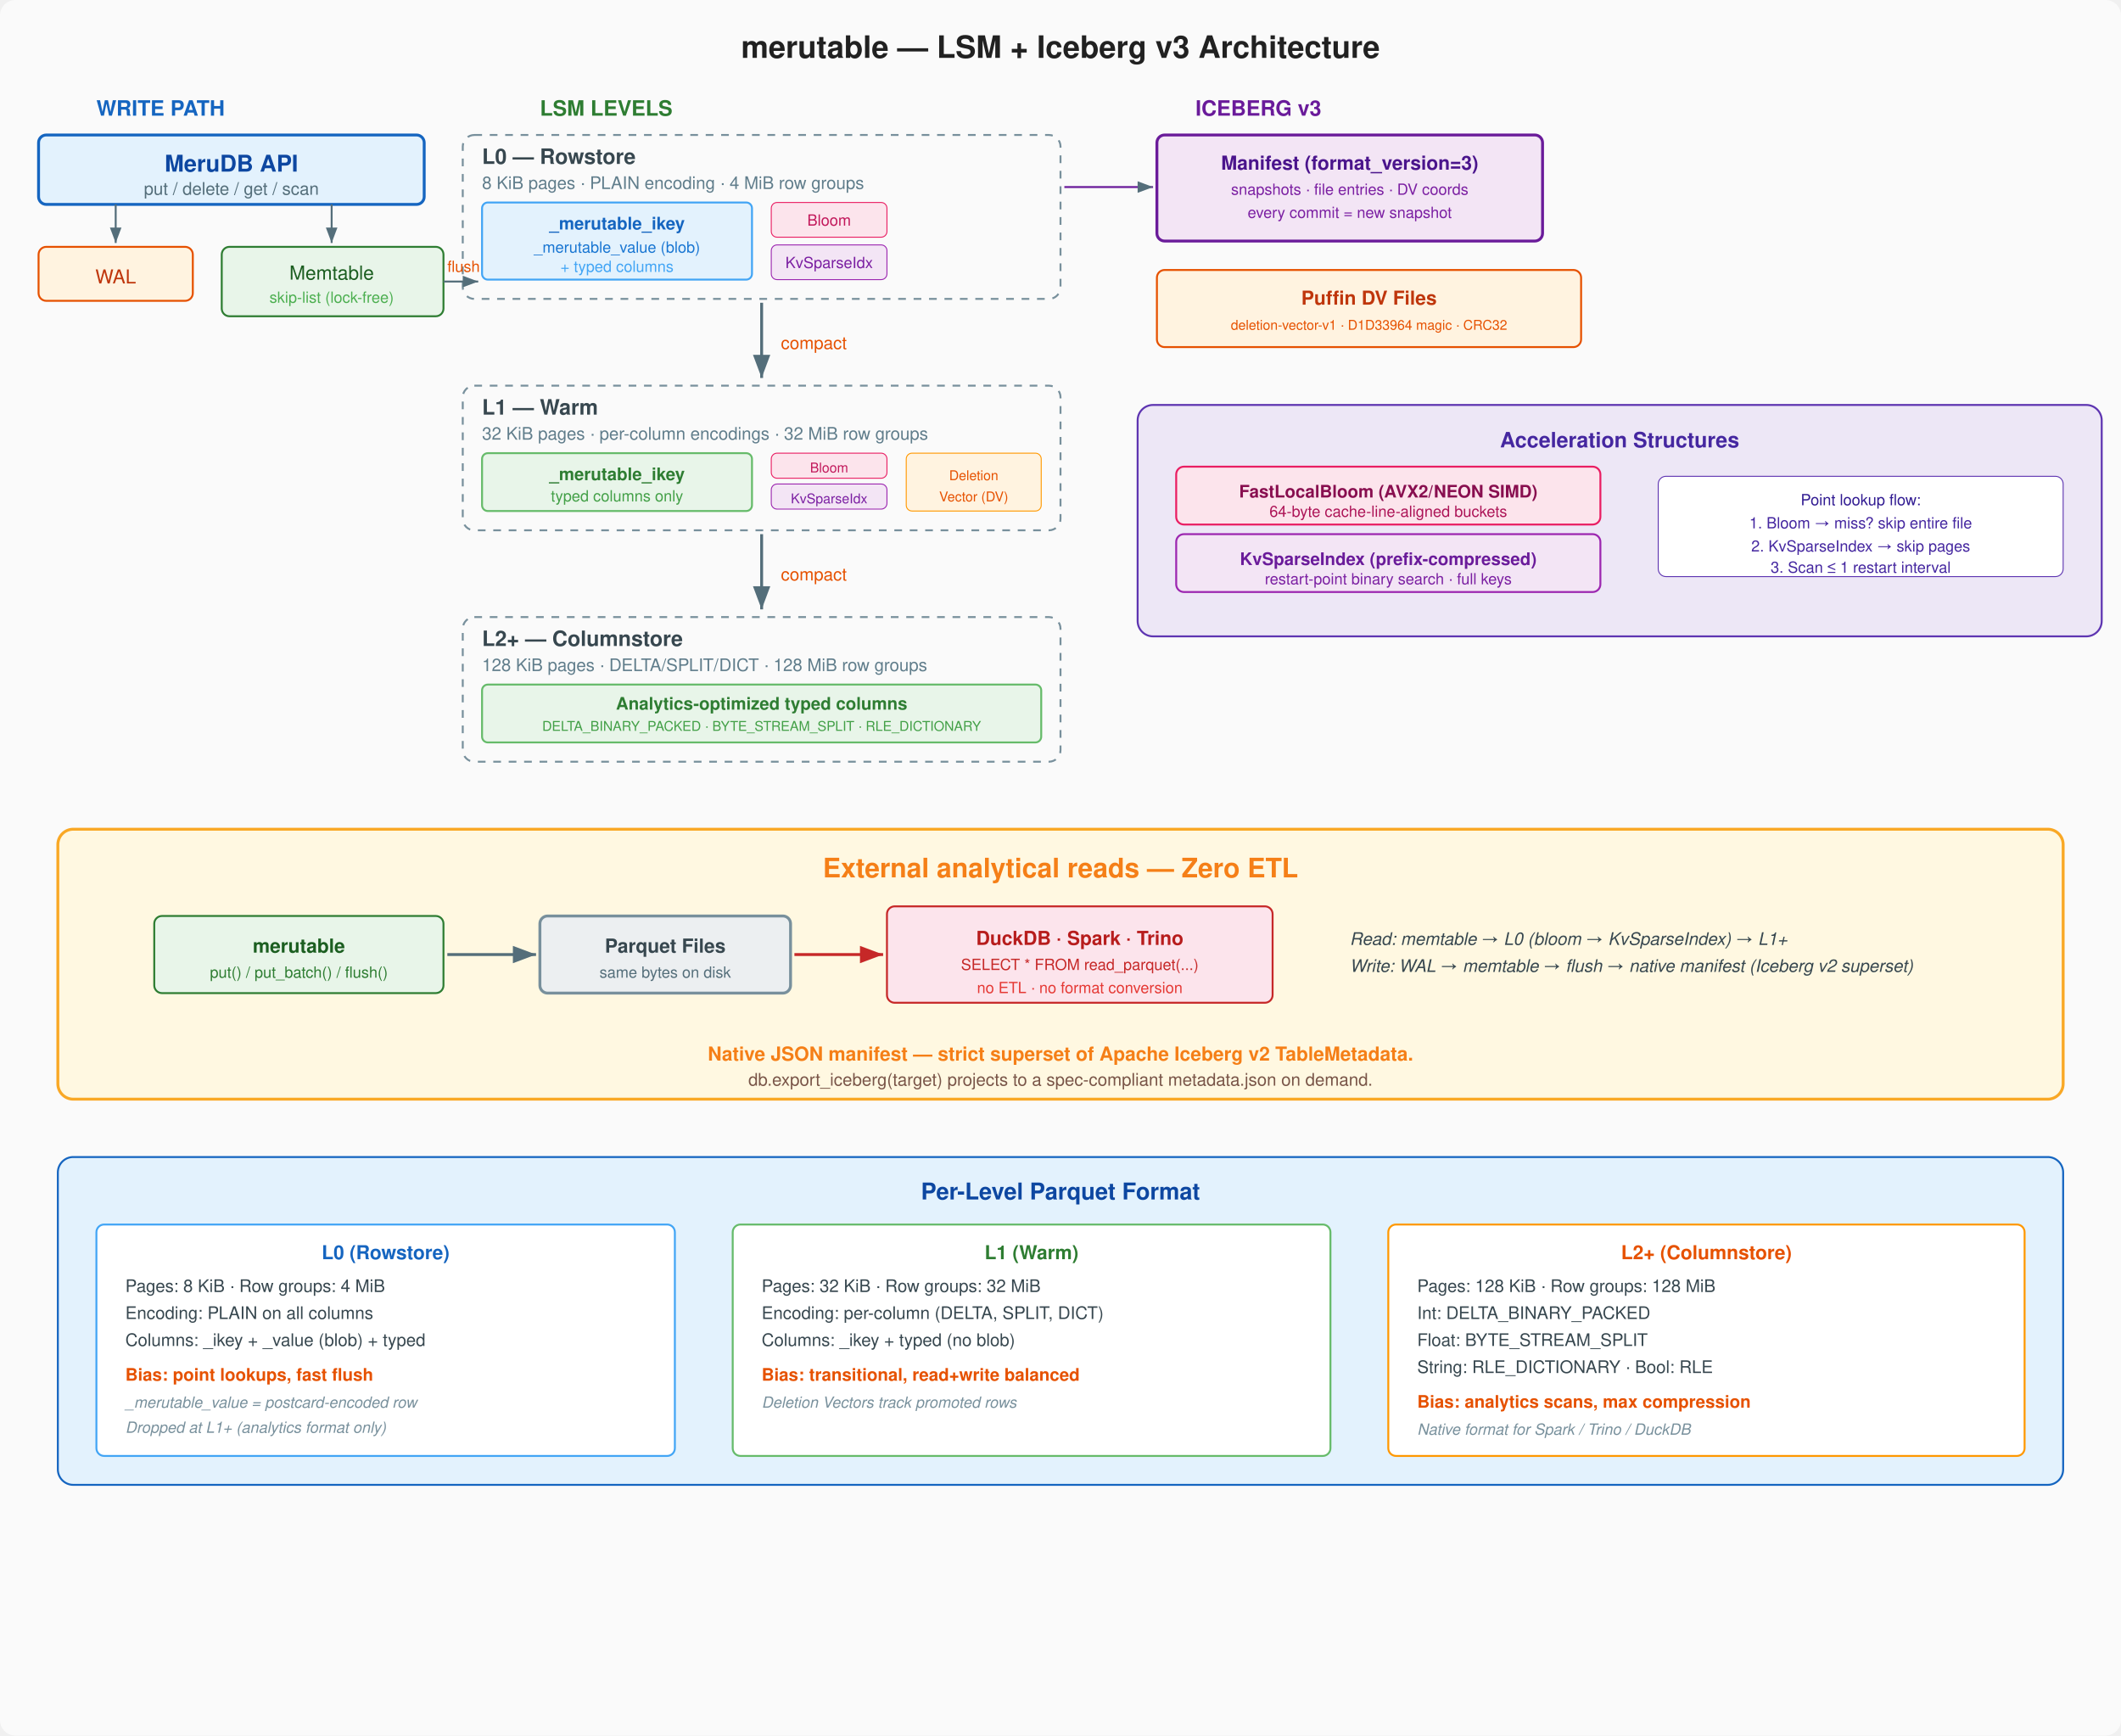
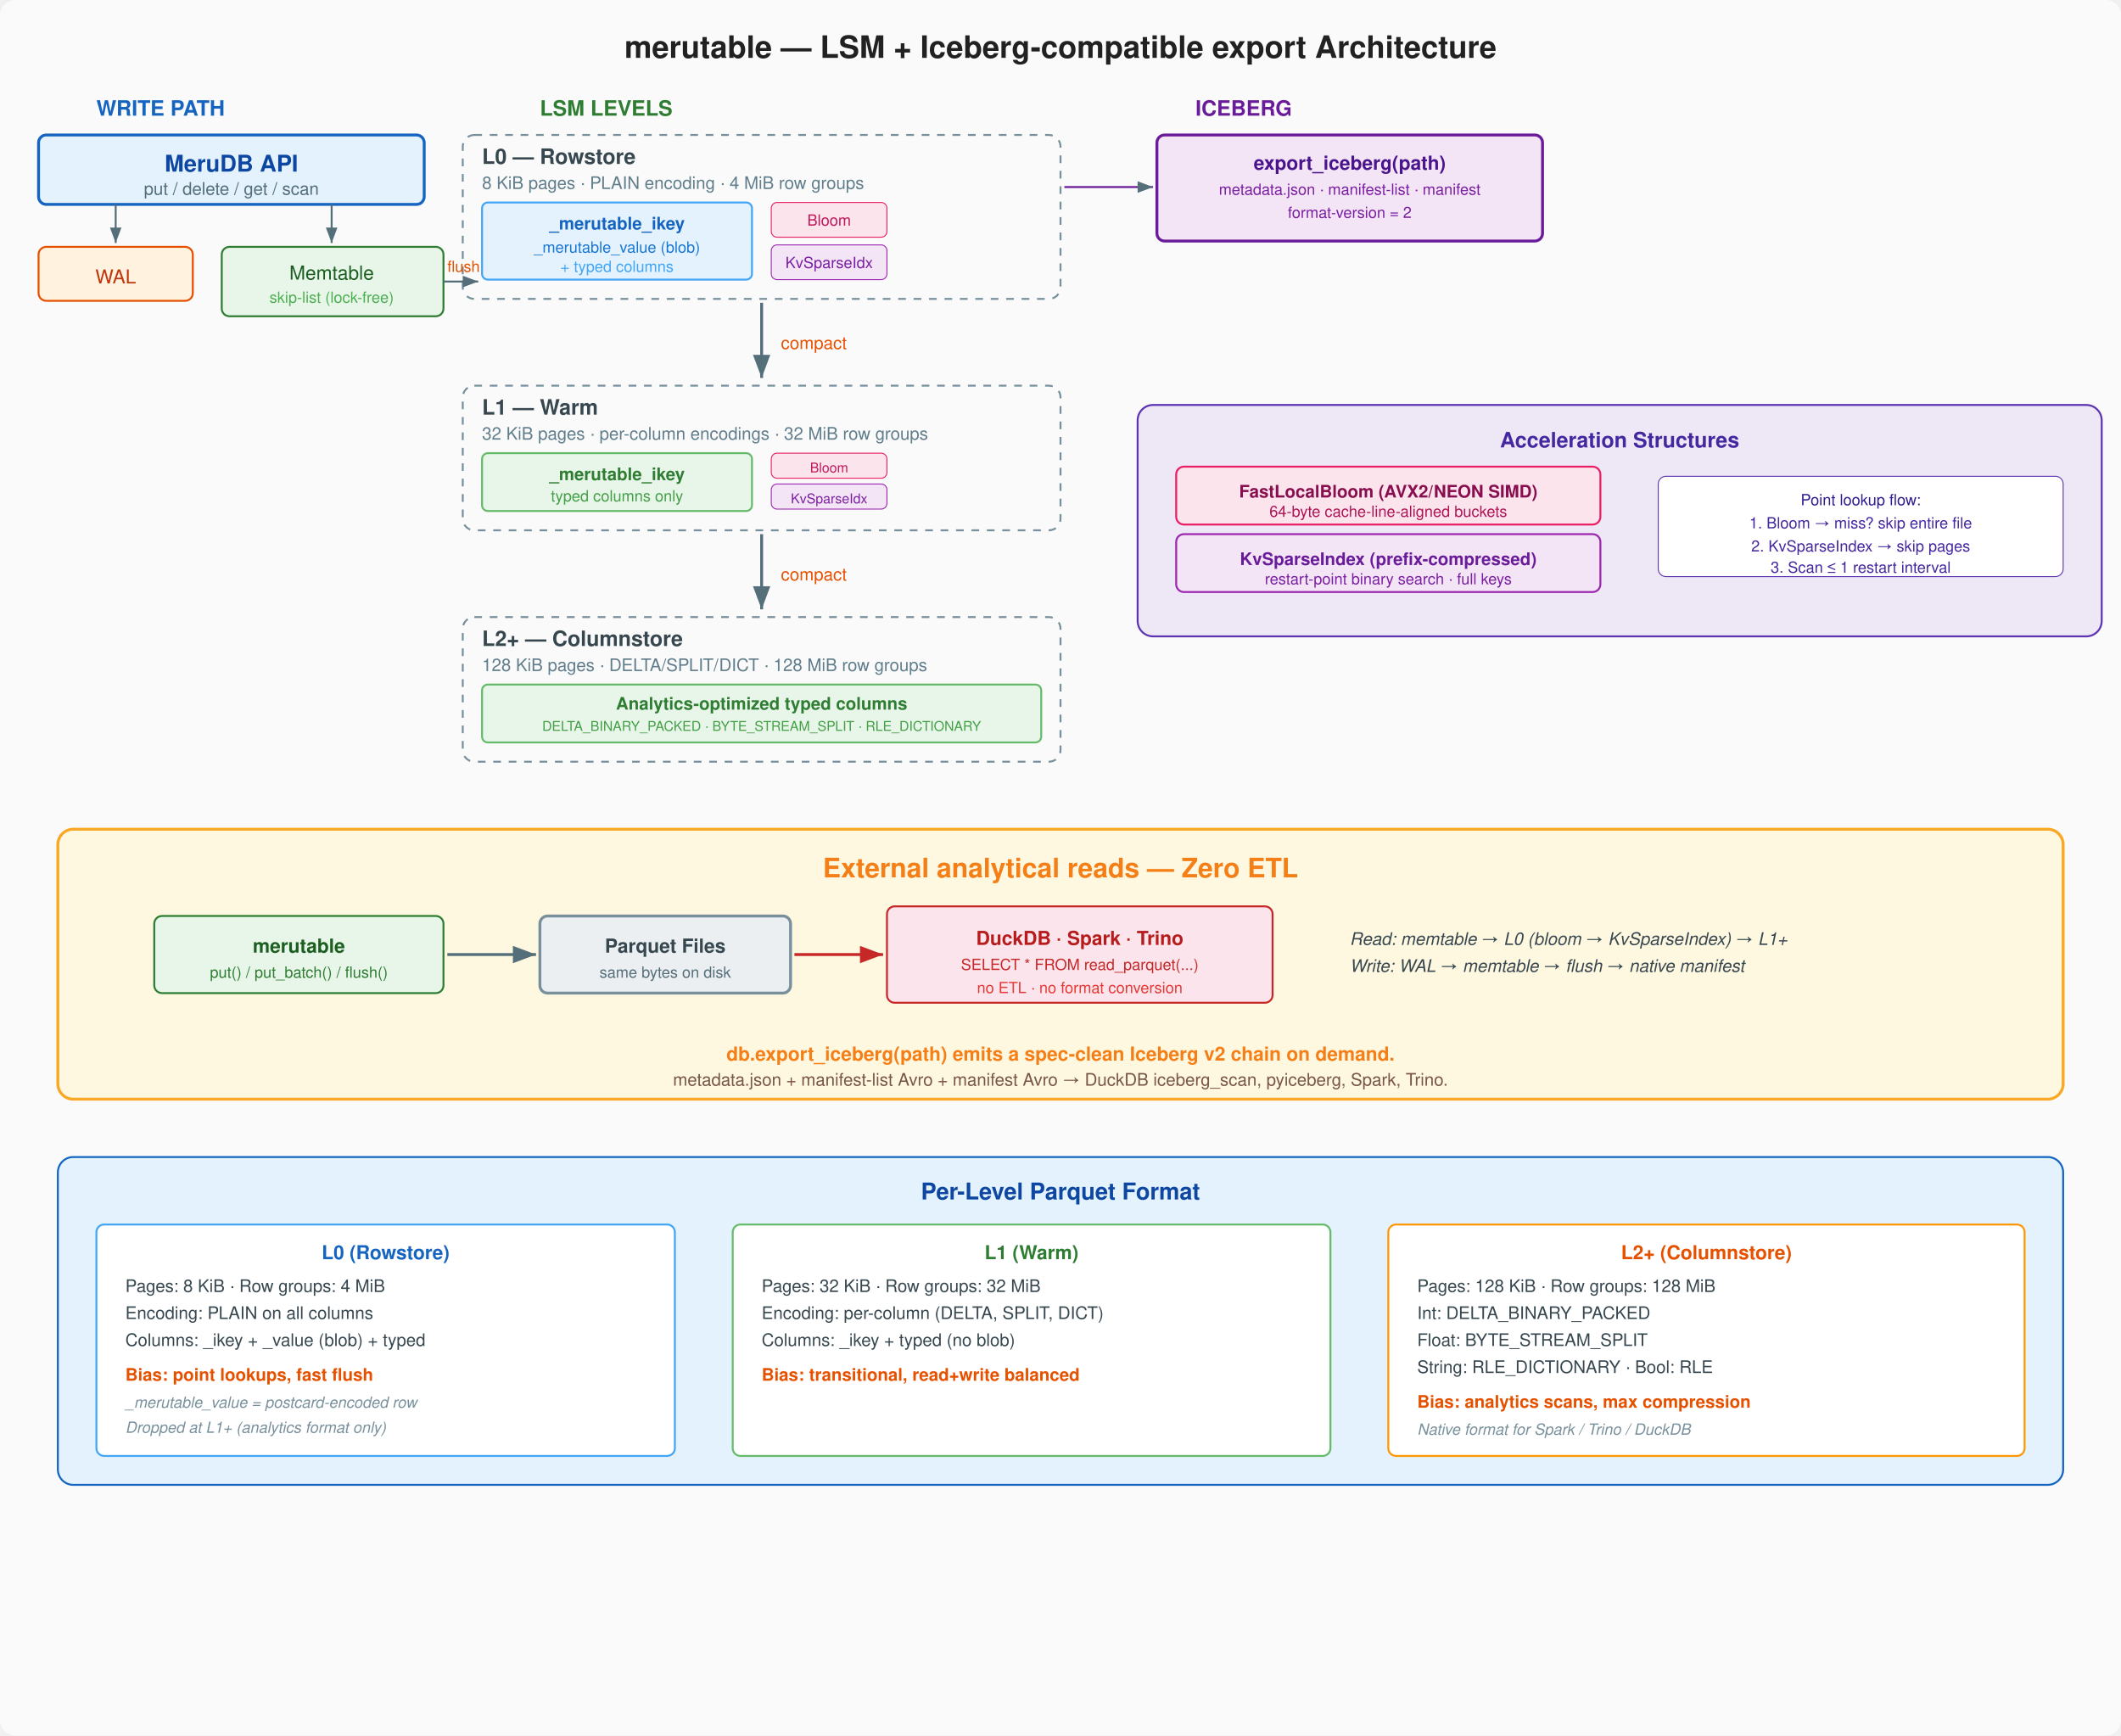
<svg xmlns="http://www.w3.org/2000/svg" viewBox="0 0 1100 900" font-family="system-ui,-apple-system,Helvetica,Arial,sans-serif" font-size="12">
  <defs>
    <marker id="arrow" markerWidth="8" markerHeight="6" refX="8" refY="3" orient="auto">
      <path d="M0,0 L8,3 L0,6 Z" fill="#546E7A" />
    </marker>
    <marker id="arrow-red" markerWidth="8" markerHeight="6" refX="8" refY="3" orient="auto">
      <path d="M0,0 L8,3 L0,6 Z" fill="#C62828" />
    </marker>
  </defs>
  <rect width="1100" height="900" fill="#FAFAFA" rx="8" />
-   <text x="550" y="30" text-anchor="middle" font-size="16" font-weight="bold" fill="#212121">merutable — LSM + Iceberg v3 Architecture</text>
+   <text x="550" y="30" text-anchor="middle" font-size="16" font-weight="bold" fill="#212121">merutable — LSM + Iceberg-compatible export Architecture</text>
  <text x="50" y="60" font-size="11" font-weight="bold" fill="#1565C0">WRITE PATH</text>
  <rect x="20" y="70" width="200" height="36" rx="4" fill="#E3F2FD" stroke="#1565C0" stroke-width="1.5" />
  <text x="120" y="89" text-anchor="middle" font-weight="600" fill="#0D47A1">MeruDB API</text>
  <text x="120" y="101" text-anchor="middle" font-size="9" fill="#546E7A">put / delete / get / scan</text>
  <line x1="60" y1="106" x2="60" y2="126" stroke="#546E7A" stroke-width="1" marker-end="url(#arrow)" />
  <line x1="172" y1="106" x2="172" y2="126" stroke="#546E7A" stroke-width="1" marker-end="url(#arrow)" />
  <rect x="20" y="128" width="80" height="28" rx="4" fill="#FFF3E0" stroke="#E65100" stroke-width="1" />
  <text x="60" y="147" text-anchor="middle" font-size="10" fill="#BF360C">WAL</text>
  <rect x="115" y="128" width="115" height="36" rx="4" fill="#E8F5E9" stroke="#2E7D32" stroke-width="1" />
  <text x="172" y="145" text-anchor="middle" font-size="10" fill="#1B5E20">Memtable</text>
  <text x="172" y="157" text-anchor="middle" font-size="8" fill="#4CAF50">skip-list (lock-free)</text>
  <text x="280" y="60" font-size="11" font-weight="bold" fill="#2E7D32">LSM LEVELS</text>
  <rect x="240" y="70" width="310" height="85" rx="6" fill="none" stroke="#78909C" stroke-width="1" stroke-dasharray="4" />
  <text x="250" y="85" font-size="11" font-weight="bold" fill="#37474F">L0 — Rowstore</text>
  <text x="250" y="98" font-size="9" fill="#607D8B">8 KiB pages · PLAIN encoding · 4 MiB row groups</text>
  <rect x="250" y="105" width="140" height="40" rx="3" fill="#E3F2FD" stroke="#42A5F5" stroke-width="1" />
  <text x="320" y="119" text-anchor="middle" font-size="9" font-weight="600" fill="#1565C0">_merutable_ikey</text>
  <text x="320" y="131" text-anchor="middle" font-size="8" fill="#1976D2">_merutable_value (blob)</text>
  <text x="320" y="141" text-anchor="middle" font-size="8" fill="#42A5F5">+ typed columns</text>
  <rect x="400" y="105" width="60" height="18" rx="3" fill="#FCE4EC" stroke="#E91E63" stroke-width="0.5" />
  <text x="430" y="117" text-anchor="middle" font-size="8" fill="#C2185B">Bloom</text>
  <rect x="400" y="127" width="60" height="18" rx="3" fill="#F3E5F5" stroke="#9C27B0" stroke-width="0.5" />
  <text x="430" y="139" text-anchor="middle" font-size="8" fill="#7B1FA2">KvSparseIdx</text>
  <line x1="230" y1="146" x2="248" y2="146" stroke="#546E7A" stroke-width="1" marker-end="url(#arrow)" />
  <text x="232" y="141" font-size="8" fill="#E65100">flush</text>
  <line x1="395" y1="157" x2="395" y2="196" stroke="#546E7A" stroke-width="1.5" marker-end="url(#arrow)" />
  <text x="405" y="181" font-size="9" fill="#E65100">compact</text>
  <rect x="240" y="200" width="310" height="75" rx="6" fill="none" stroke="#78909C" stroke-width="1" stroke-dasharray="4" />
  <text x="250" y="215" font-size="11" font-weight="bold" fill="#37474F">L1 — Warm</text>
  <text x="250" y="228" font-size="9" fill="#607D8B">32 KiB pages · per-column encodings · 32 MiB row groups</text>
  <rect x="250" y="235" width="140" height="30" rx="3" fill="#E8F5E9" stroke="#66BB6A" stroke-width="1" />
  <text x="320" y="249" text-anchor="middle" font-size="9" font-weight="600" fill="#2E7D32">_merutable_ikey</text>
  <text x="320" y="260" text-anchor="middle" font-size="8" fill="#43A047">typed columns only</text>
  <rect x="400" y="235" width="60" height="13" rx="3" fill="#FCE4EC" stroke="#E91E63" stroke-width="0.5" />
  <text x="430" y="245" text-anchor="middle" font-size="7" fill="#C2185B">Bloom</text>
  <rect x="400" y="251" width="60" height="13" rx="3" fill="#F3E5F5" stroke="#9C27B0" stroke-width="0.5" />
  <text x="430" y="261" text-anchor="middle" font-size="7" fill="#7B1FA2">KvSparseIdx</text>
-   <rect x="470" y="235" width="70" height="30" rx="3" fill="#FFF3E0" stroke="#FF9800" stroke-width="0.5" />
-   <text x="505" y="249" text-anchor="middle" font-size="7" fill="#E65100">Deletion</text>
-   <text x="505" y="260" text-anchor="middle" font-size="7" fill="#E65100">Vector (DV)</text>
  <line x1="395" y1="277" x2="395" y2="316" stroke="#546E7A" stroke-width="1.5" marker-end="url(#arrow)" />
  <text x="405" y="301" font-size="9" fill="#E65100">compact</text>
  <rect x="240" y="320" width="310" height="75" rx="6" fill="none" stroke="#78909C" stroke-width="1" stroke-dasharray="4" />
  <text x="250" y="335" font-size="11" font-weight="bold" fill="#37474F">L2+ — Columnstore</text>
  <text x="250" y="348" font-size="9" fill="#607D8B">128 KiB pages · DELTA/SPLIT/DICT · 128 MiB row groups</text>
  <rect x="250" y="355" width="290" height="30" rx="3" fill="#E8F5E9" stroke="#66BB6A" stroke-width="1" />
  <text x="395" y="368" text-anchor="middle" font-size="9" font-weight="600" fill="#2E7D32">Analytics-optimized typed columns</text>
  <text x="395" y="379" text-anchor="middle" font-size="7" fill="#43A047">DELTA_BINARY_PACKED · BYTE_STREAM_SPLIT · RLE_DICTIONARY</text>
-   <text x="620" y="60" font-size="11" font-weight="bold" fill="#6A1B9A">ICEBERG v3</text>
+   <text x="620" y="60" font-size="11" font-weight="bold" fill="#6A1B9A">ICEBERG</text>
  <rect x="600" y="70" width="200" height="55" rx="4" fill="#F3E5F5" stroke="#6A1B9A" stroke-width="1.5" />
-   <text x="700" y="88" text-anchor="middle" font-size="10" font-weight="600" fill="#4A148C">Manifest (format_version=3)</text>
-   <text x="700" y="101" text-anchor="middle" font-size="8" fill="#7B1FA2">snapshots · file entries · DV coords</text>
-   <text x="700" y="113" text-anchor="middle" font-size="8" fill="#7B1FA2">every commit = new snapshot</text>
-   <rect x="600" y="140" width="220" height="40" rx="4" fill="#FFF3E0" stroke="#E65100" stroke-width="1" />
-   <text x="710" y="158" text-anchor="middle" font-size="10" font-weight="600" fill="#BF360C">Puffin DV Files</text>
-   <text x="710" y="171" text-anchor="middle" font-size="7" fill="#E65100">deletion-vector-v1 · D1D33964 magic · CRC32</text>
+   <text x="700" y="88" text-anchor="middle" font-size="10" font-weight="600" fill="#4A148C">export_iceberg(path)</text>
+   <text x="700" y="101" text-anchor="middle" font-size="8" fill="#7B1FA2">metadata.json · manifest-list · manifest</text>
+   <text x="700" y="113" text-anchor="middle" font-size="8" fill="#7B1FA2">format-version = 2</text>
  <line x1="552" y1="97" x2="598" y2="97" stroke="#6A1B9A" stroke-width="1" marker-end="url(#arrow)" />
  <rect x="590" y="210" width="500" height="120" rx="8" fill="#EDE7F6" stroke="#5E35B1" stroke-width="1" />
  <text x="840" y="232" text-anchor="middle" font-size="11" font-weight="bold" fill="#4527A0">Acceleration Structures</text>
  <rect x="610" y="242" width="220" height="30" rx="4" fill="#FCE4EC" stroke="#E91E63" stroke-width="1" />
  <text x="720" y="258" text-anchor="middle" font-size="9" font-weight="600" fill="#880E4F">FastLocalBloom (AVX2/NEON SIMD)</text>
  <text x="720" y="268" text-anchor="middle" font-size="8" fill="#AD1457">64-byte cache-line-aligned buckets</text>
  <rect x="610" y="277" width="220" height="30" rx="4" fill="#F3E5F5" stroke="#9C27B0" stroke-width="1" />
  <text x="720" y="293" text-anchor="middle" font-size="9" font-weight="600" fill="#6A1B9A">KvSparseIndex (prefix-compressed)</text>
  <text x="720" y="303" text-anchor="middle" font-size="8" fill="#7B1FA2">restart-point binary search · full keys</text>
  <rect x="860" y="247" width="210" height="52" rx="4" fill="white" stroke="#5E35B1" stroke-width="0.5" />
  <text x="965" y="262" text-anchor="middle" font-size="8" fill="#311B92">Point lookup flow:</text>
  <text x="965" y="274" text-anchor="middle" font-size="8" fill="#4527A0">1. Bloom → miss? skip entire file</text>
  <text x="965" y="286" text-anchor="middle" font-size="8" fill="#4527A0">2. KvSparseIndex → skip pages</text>
  <text x="965" y="297" text-anchor="middle" font-size="8" fill="#4527A0">3. Scan ≤ 1 restart interval</text>
  <rect x="30" y="430" width="1040" height="140" rx="8" fill="#FFF8E1" stroke="#F9A825" stroke-width="1.5" />
  <text x="550" y="455" text-anchor="middle" font-size="14" font-weight="bold" fill="#F57F17">External analytical reads — Zero ETL</text>
  <rect x="80" y="475" width="150" height="40" rx="4" fill="#E8F5E9" stroke="#2E7D32" stroke-width="1" />
  <text x="155" y="494" text-anchor="middle" font-size="10" font-weight="600" fill="#1B5E20">merutable</text>
  <text x="155" y="507" text-anchor="middle" font-size="8" fill="#2E7D32">put() / put_batch() / flush()</text>
  <line x1="232" y1="495" x2="278" y2="495" stroke="#546E7A" stroke-width="1.5" marker-end="url(#arrow)" />
  <rect x="280" y="475" width="130" height="40" rx="4" fill="#ECEFF1" stroke="#78909C" stroke-width="1.5" />
  <text x="345" y="494" text-anchor="middle" font-size="10" font-weight="bold" fill="#37474F">Parquet Files</text>
  <text x="345" y="507" text-anchor="middle" font-size="8" fill="#546E7A">same bytes on disk</text>
  <line x1="412" y1="495" x2="458" y2="495" stroke="#C62828" stroke-width="1.5" marker-end="url(#arrow-red)" />
  <rect x="460" y="470" width="200" height="50" rx="4" fill="#FCE4EC" stroke="#C62828" stroke-width="1" />
  <text x="560" y="490" text-anchor="middle" font-size="10" font-weight="600" fill="#B71C1C">DuckDB · Spark · Trino</text>
  <text x="560" y="503" text-anchor="middle" font-size="8" fill="#C62828">SELECT * FROM read_parquet(...)</text>
  <text x="560" y="515" text-anchor="middle" font-size="8" fill="#E53935">no ETL · no format conversion</text>
  <text x="700" y="490" font-size="9" fill="#37474F" font-style="italic">Read: memtable → L0 (bloom → KvSparseIndex) → L1+</text>
-   <text x="700" y="504" font-size="9" fill="#37474F" font-style="italic">Write: WAL → memtable → flush → native manifest (Iceberg v2 superset)</text>
-   <text x="550" y="550" text-anchor="middle" font-size="10" fill="#F57F17" font-weight="600">Native JSON manifest — strict superset of Apache Iceberg v2 TableMetadata.</text>
-   <text x="550" y="563" text-anchor="middle" font-size="9" fill="#795548">db.export_iceberg(target) projects to a spec-compliant metadata.json on demand.</text>
+   <text x="700" y="504" font-size="9" fill="#37474F" font-style="italic">Write: WAL → memtable → flush → native manifest</text>
+   <text x="550" y="550" text-anchor="middle" font-size="10" fill="#F57F17" font-weight="600">db.export_iceberg(path) emits a spec-clean Iceberg v2 chain on demand.</text>
+   <text x="550" y="563" text-anchor="middle" font-size="9" fill="#795548">metadata.json + manifest-list Avro + manifest Avro → DuckDB iceberg_scan, pyiceberg, Spark, Trino.</text>
  <rect x="30" y="600" width="1040" height="170" rx="8" fill="#E3F2FD" stroke="#1565C0" stroke-width="1" />
  <text x="550" y="622" text-anchor="middle" font-size="12" font-weight="bold" fill="#0D47A1">Per-Level Parquet Format</text>
  <rect x="50" y="635" width="300" height="120" rx="4" fill="white" stroke="#42A5F5" stroke-width="1" />
  <text x="200" y="653" text-anchor="middle" font-size="10" font-weight="bold" fill="#1565C0">L0 (Rowstore)</text>
  <text x="65" y="670" font-size="9" fill="#37474F">Pages: 8 KiB · Row groups: 4 MiB</text>
  <text x="65" y="684" font-size="9" fill="#37474F">Encoding: PLAIN on all columns</text>
  <text x="65" y="698" font-size="9" fill="#37474F">Columns: _ikey + _value (blob) + typed</text>
  <text x="65" y="716" font-size="9" fill="#E65100" font-weight="600">Bias: point lookups, fast flush</text>
  <text x="65" y="730" font-size="8" fill="#78909C" font-style="italic">_merutable_value = postcard-encoded row</text>
  <text x="65" y="743" font-size="8" fill="#78909C" font-style="italic">Dropped at L1+ (analytics format only)</text>
  <rect x="380" y="635" width="310" height="120" rx="4" fill="white" stroke="#66BB6A" stroke-width="1" />
  <text x="535" y="653" text-anchor="middle" font-size="10" font-weight="bold" fill="#2E7D32">L1 (Warm)</text>
  <text x="395" y="670" font-size="9" fill="#37474F">Pages: 32 KiB · Row groups: 32 MiB</text>
  <text x="395" y="684" font-size="9" fill="#37474F">Encoding: per-column (DELTA, SPLIT, DICT)</text>
  <text x="395" y="698" font-size="9" fill="#37474F">Columns: _ikey + typed (no blob)</text>
  <text x="395" y="716" font-size="9" fill="#E65100" font-weight="600">Bias: transitional, read+write balanced</text>
-   <text x="395" y="730" font-size="8" fill="#78909C" font-style="italic">Deletion Vectors track promoted rows</text>
  <rect x="720" y="635" width="330" height="120" rx="4" fill="white" stroke="#FF9800" stroke-width="1" />
  <text x="885" y="653" text-anchor="middle" font-size="10" font-weight="bold" fill="#E65100">L2+ (Columnstore)</text>
  <text x="735" y="670" font-size="9" fill="#37474F">Pages: 128 KiB · Row groups: 128 MiB</text>
  <text x="735" y="684" font-size="9" fill="#37474F">Int: DELTA_BINARY_PACKED</text>
  <text x="735" y="698" font-size="9" fill="#37474F">Float: BYTE_STREAM_SPLIT</text>
  <text x="735" y="712" font-size="9" fill="#37474F">String: RLE_DICTIONARY · Bool: RLE</text>
  <text x="735" y="730" font-size="9" fill="#E65100" font-weight="600">Bias: analytics scans, max compression</text>
  <text x="735" y="744" font-size="8" fill="#78909C" font-style="italic">Native format for Spark / Trino / DuckDB</text>
</svg>
